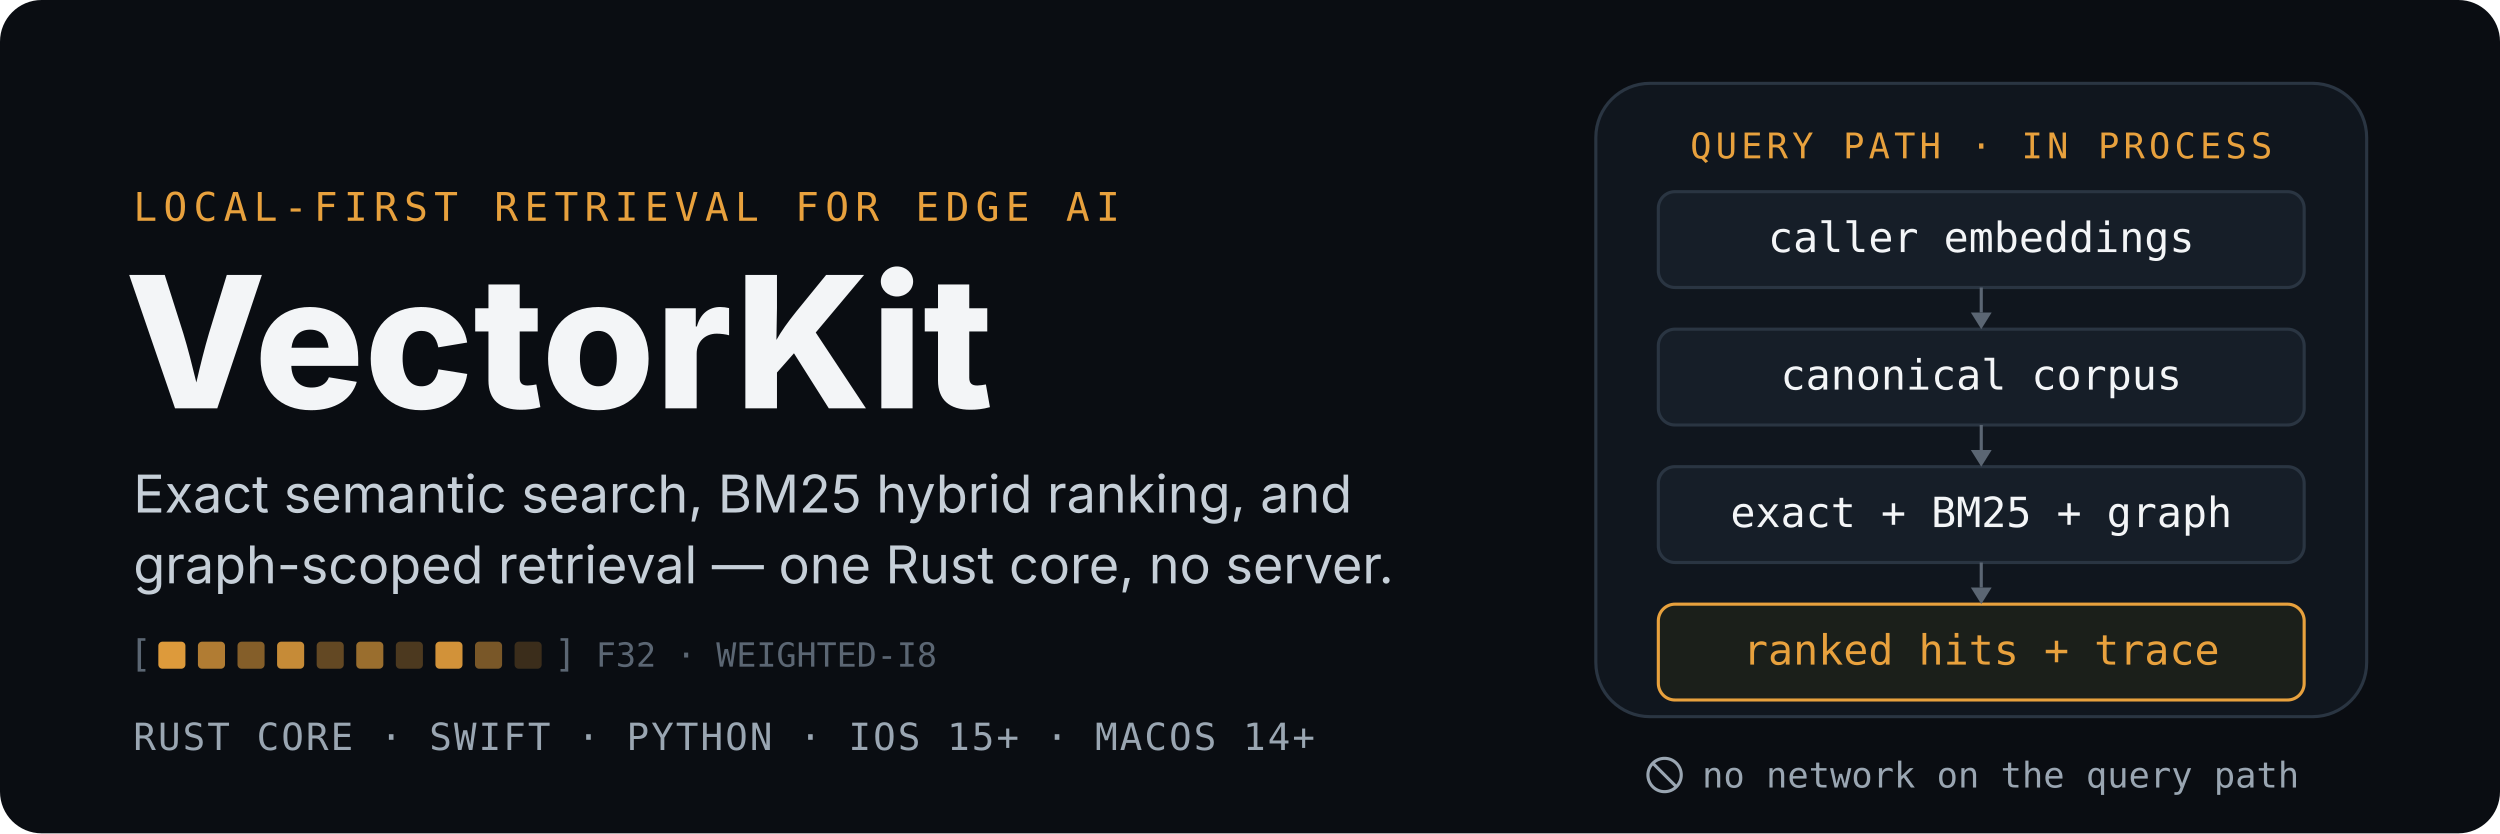
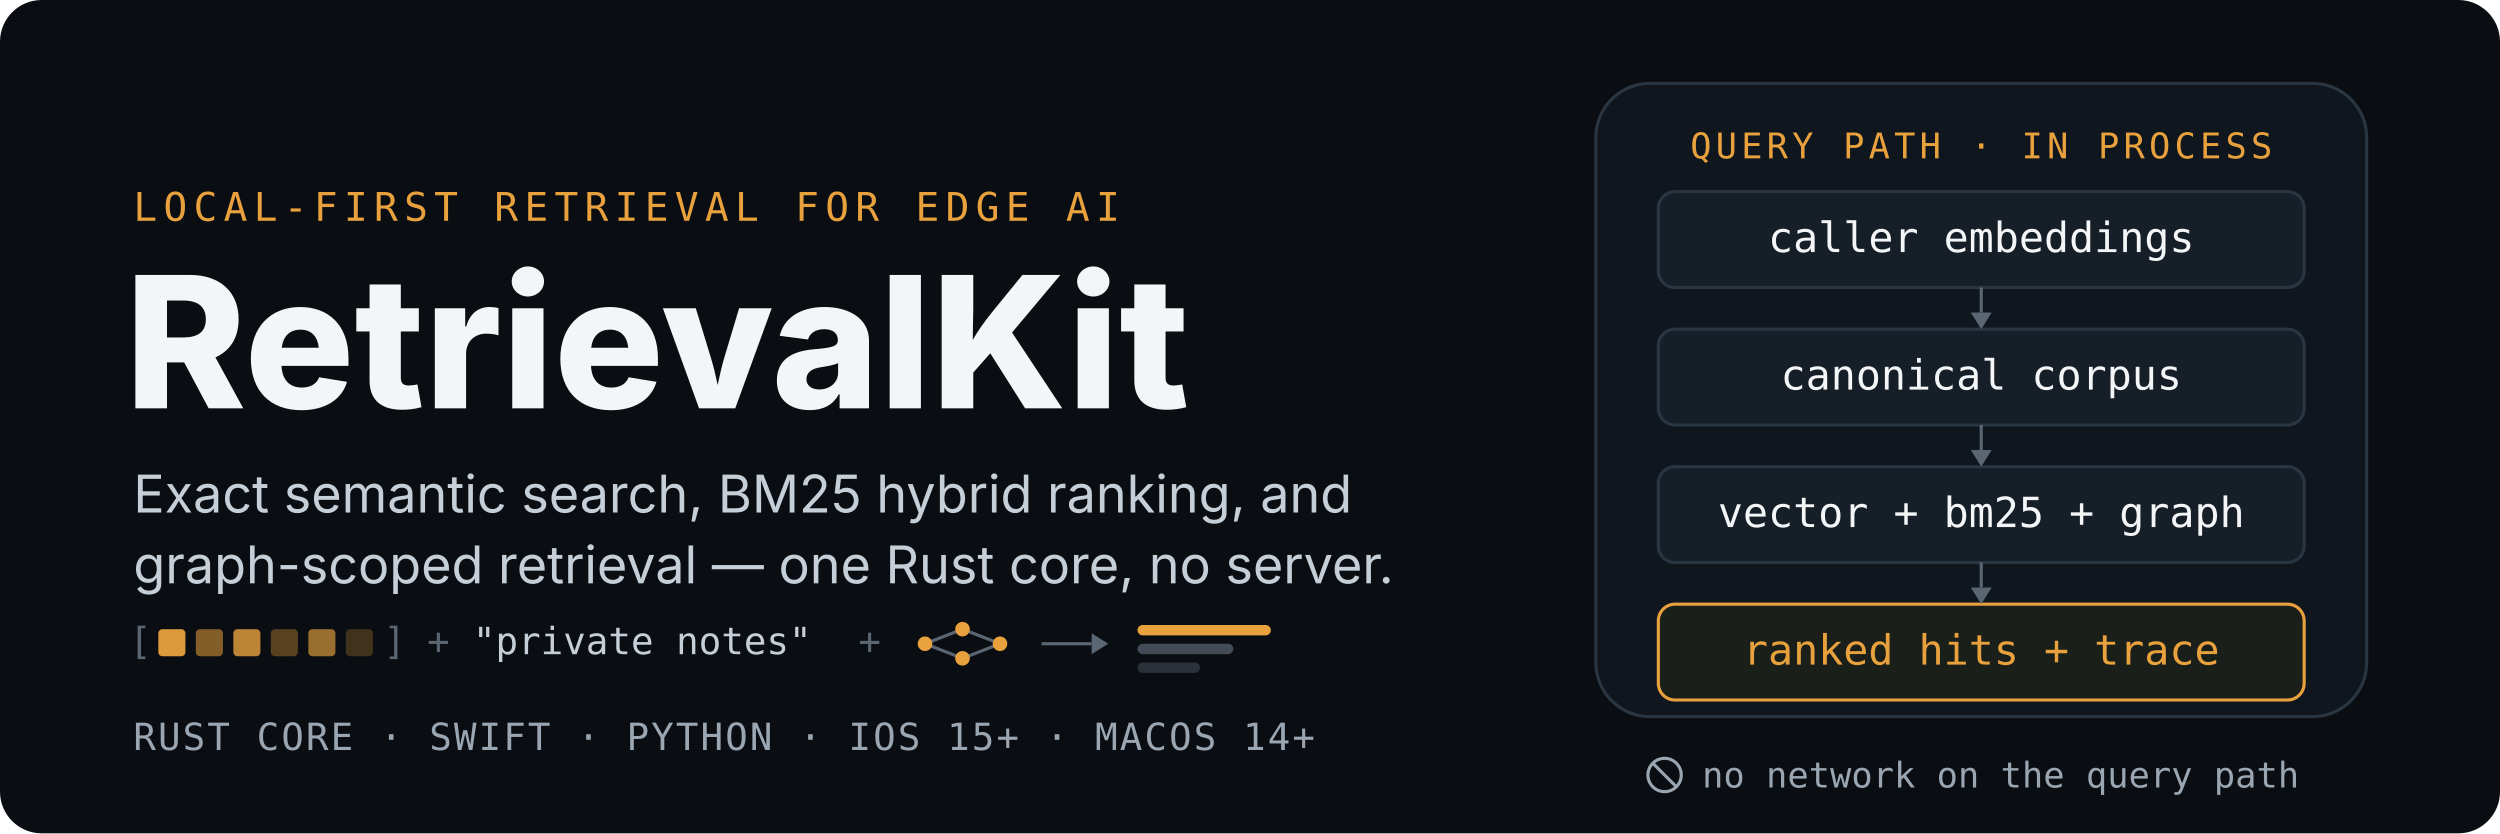
<svg xmlns="http://www.w3.org/2000/svg" width="1200" height="400" viewBox="0 0 1200 400" role="img" aria-labelledby="title desc">
  <rect width="1200" height="400" rx="20" fill="#0A0D12" />
  <g id="title-block">
    <text x="64" y="106" font-family="ui-monospace, SFMono-Regular, Menlo, monospace" font-size="19" letter-spacing="3" fill="#E8A13D">LOCAL-FIRST RETRIEVAL FOR EDGE AI</text>
-     <text x="60" y="196" font-family="-apple-system, BlinkMacSystemFont, 'Segoe UI', 'PingFang SC', sans-serif" font-size="88" font-weight="800" fill="#F3F5F7">VectorKit</text>
+     <text x="60" y="196" font-family="-apple-system, BlinkMacSystemFont, 'Segoe UI', 'PingFang SC', sans-serif" font-size="88" font-weight="800" fill="#F3F5F7">RetrievalKit</text>
    <text x="64" y="246" font-family="-apple-system, BlinkMacSystemFont, 'Segoe UI', 'PingFang SC', sans-serif" font-size="25" fill="#C6CFD8">Exact semantic search, BM25 hybrid ranking, and</text>
    <text x="64" y="280" font-family="-apple-system, BlinkMacSystemFont, 'Segoe UI', 'PingFang SC', sans-serif" font-size="25" fill="#C6CFD8">graph-scoped retrieval — one Rust core, no server.</text>
-     <g id="vector-strip" transform="translate(64 306)">
-       <text x="-2" y="14" font-family="ui-monospace, SFMono-Regular, Menlo, monospace" font-size="18" fill="#5B6673">[</text>
+     <g id="fusion-strip" transform="translate(64 298)" font-family="ui-monospace, SFMono-Regular, Menlo, monospace">
+       <text x="-2" y="16" font-size="18" fill="#5B6673">[</text>
      <g fill="#E8A13D">
-         <rect x="12" y="2" width="13" height="13" rx="2" opacity="0.95" />
-         <rect x="31" y="2" width="13" height="13" rx="2" opacity="0.75" />
-         <rect x="50" y="2" width="13" height="13" rx="2" opacity="0.55" />
-         <rect x="69" y="2" width="13" height="13" rx="2" opacity="0.85" />
-         <rect x="88" y="2" width="13" height="13" rx="2" opacity="0.40" />
-         <rect x="107" y="2" width="13" height="13" rx="2" opacity="0.65" />
-         <rect x="126" y="2" width="13" height="13" rx="2" opacity="0.30" />
-         <rect x="145" y="2" width="13" height="13" rx="2" opacity="0.90" />
-         <rect x="164" y="2" width="13" height="13" rx="2" opacity="0.50" />
-         <rect x="183" y="2" width="13" height="13" rx="2" opacity="0.22" />
+         <rect x="12" y="4" width="13" height="13" rx="2" opacity="0.95" />
+         <rect x="30" y="4" width="13" height="13" rx="2" opacity="0.55" />
+         <rect x="48" y="4" width="13" height="13" rx="2" opacity="0.80" />
+         <rect x="66" y="4" width="13" height="13" rx="2" opacity="0.35" />
+         <rect x="84" y="4" width="13" height="13" rx="2" opacity="0.65" />
+         <rect x="102" y="4" width="13" height="13" rx="2" opacity="0.25" />
      </g>
-       <text x="202" y="14" font-family="ui-monospace, SFMono-Regular, Menlo, monospace" font-size="18" fill="#5B6673">]</text>
-       <text x="222" y="14" font-family="ui-monospace, SFMono-Regular, Menlo, monospace" font-size="16" fill="#5B6673">F32 · WEIGHTED-I8</text>
+       <text x="120" y="16" font-size="18" fill="#5B6673">]</text>
+       <text x="141" y="16" font-size="18" fill="#5B6673">+</text>
+       <text x="163" y="16" font-size="18" fill="#C6CFD8">"private notes"</text>
+       <text x="348" y="16" font-size="18" fill="#5B6673">+</text>
+       <g transform="translate(374 0)">
+         <g stroke="#5B6673" stroke-width="1.5">
+           <line x1="6" y1="11" x2="24" y2="4" />
+           <line x1="6" y1="11" x2="24" y2="18" />
+           <line x1="24" y1="4" x2="42" y2="11" />
+           <line x1="24" y1="18" x2="42" y2="11" />
+         </g>
+         <g fill="#E8A13D">
+           <circle cx="6" cy="11" r="3.5" />
+           <circle cx="24" cy="4" r="3.5" />
+           <circle cx="24" cy="18" r="3.5" />
+           <circle cx="42" cy="11" r="3.5" />
+         </g>
+       </g>
+       <line x1="436" y1="11" x2="460" y2="11" stroke="#5B6673" stroke-width="1.5" />
+       <path d="M460 6 L460 16 L468 11 Z" fill="#5B6673" />
+       <g transform="translate(482 2)">
+         <rect x="0" y="0" width="64" height="5" rx="2.5" fill="#E8A13D" />
+         <rect x="0" y="9" width="46" height="5" rx="2.5" fill="#5B6673" opacity="0.7" />
+         <rect x="0" y="18" width="30" height="5" rx="2.5" fill="#5B6673" opacity="0.4" />
+       </g>
    </g>
    <text x="64" y="360" font-family="ui-monospace, SFMono-Regular, Menlo, monospace" font-size="18" letter-spacing="1" fill="#9AA6B2">RUST CORE · SWIFT · PYTHON · IOS 15+ · MACOS 14+</text>
  </g>
  <g id="project-proof">
    <rect x="766" y="40" width="370" height="304" rx="26" fill="#10161E" stroke="#2A3542" stroke-width="1.5" />
    <text x="951" y="76" text-anchor="middle" font-family="ui-monospace, SFMono-Regular, Menlo, monospace" font-size="17" letter-spacing="2" fill="#E8A13D">QUERY PATH · IN PROCESS</text>
    <g font-family="ui-monospace, SFMono-Regular, Menlo, monospace" font-size="20" fill="#F3F5F7" text-anchor="middle">
      <rect x="796" y="92" width="310" height="46" rx="8" fill="#161E28" stroke="#2A3542" stroke-width="1.5" />
      <text x="951" y="121">caller embeddings</text>
      <rect x="796" y="158" width="310" height="46" rx="8" fill="#161E28" stroke="#2A3542" stroke-width="1.5" />
      <text x="951" y="187">canonical corpus</text>
      <rect x="796" y="224" width="310" height="46" rx="8" fill="#161E28" stroke="#2A3542" stroke-width="1.5" />
-       <text x="951" y="253">exact + BM25 + graph</text>
+       <text x="951" y="253">vector + bm25 + graph</text>
      <rect x="796" y="290" width="310" height="46" rx="8" fill="#1B1F1A" stroke="#E8A13D" stroke-width="1.5" />
      <text x="951" y="319" fill="#E8A13D">ranked hits + trace</text>
    </g>
    <g stroke="#5B6673" stroke-width="1.5">
      <line x1="951" y1="138" x2="951" y2="150" />
      <line x1="951" y1="204" x2="951" y2="216" />
      <line x1="951" y1="270" x2="951" y2="282" />
    </g>
    <g fill="#5B6673">
      <path d="M946 150 L956 150 L951 158 Z" />
      <path d="M946 216 L956 216 L951 224 Z" />
      <path d="M946 282 L956 282 L951 290 Z" />
    </g>
    <g transform="translate(791 364)">
      <circle cx="8" cy="8" r="8" fill="none" stroke="#9AA6B2" stroke-width="1.5" />
      <line x1="2.3" y1="2.3" x2="13.7" y2="13.7" stroke="#9AA6B2" stroke-width="1.5" />
      <text x="26" y="14" font-family="ui-monospace, SFMono-Regular, Menlo, monospace" font-size="17" fill="#9AA6B2">no network on the query path</text>
    </g>
  </g>
</svg>
